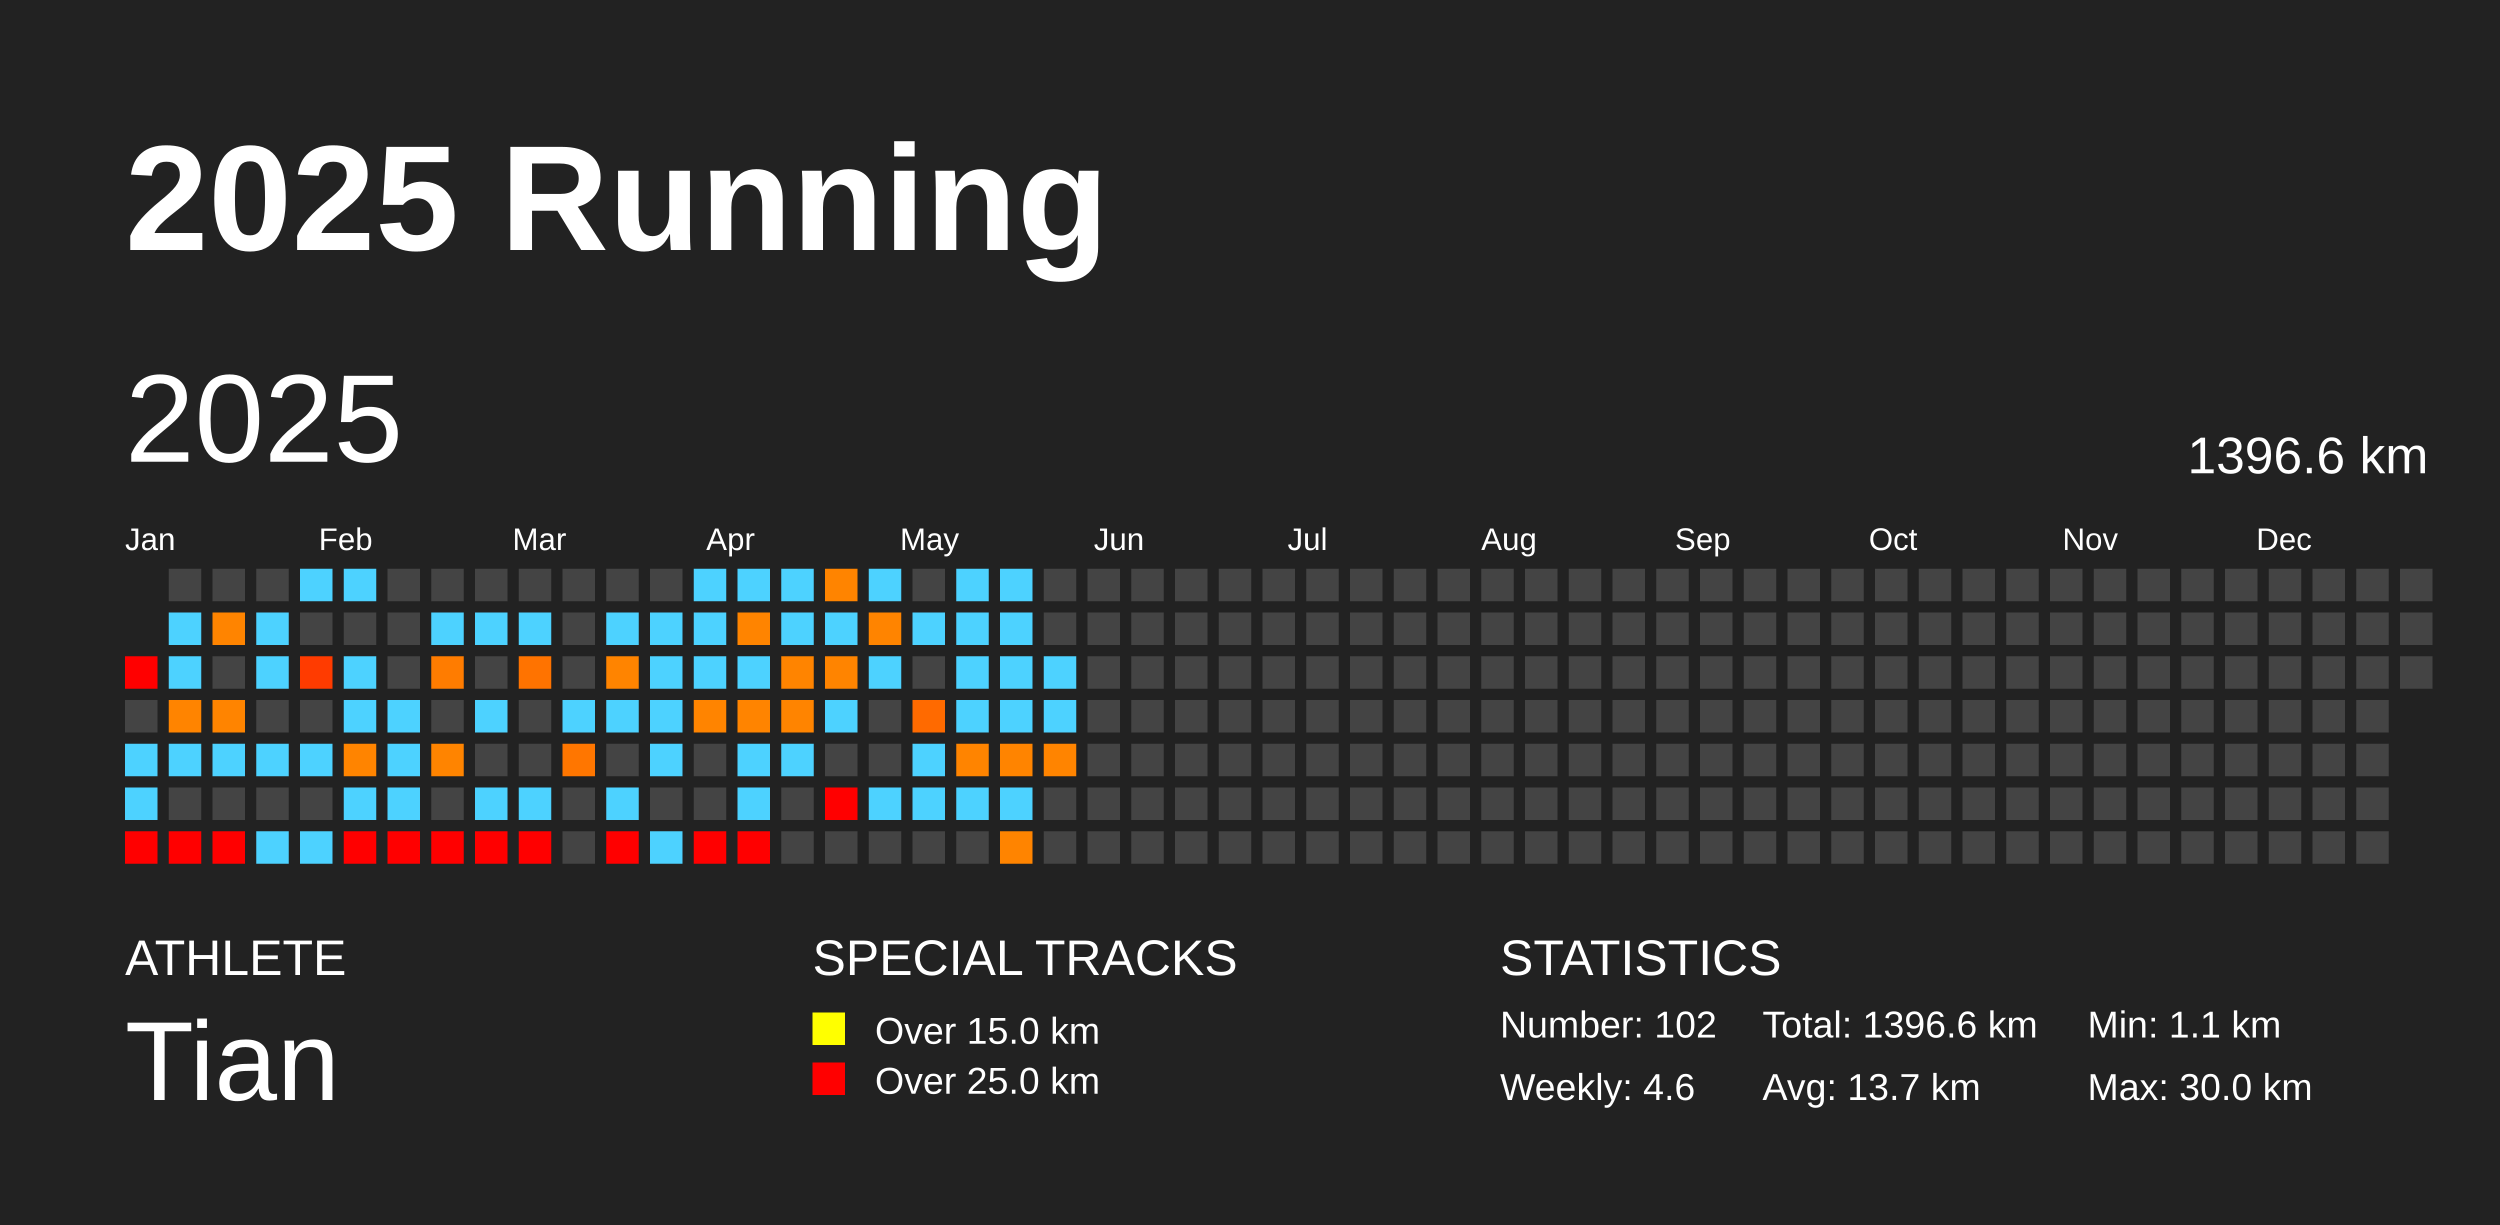
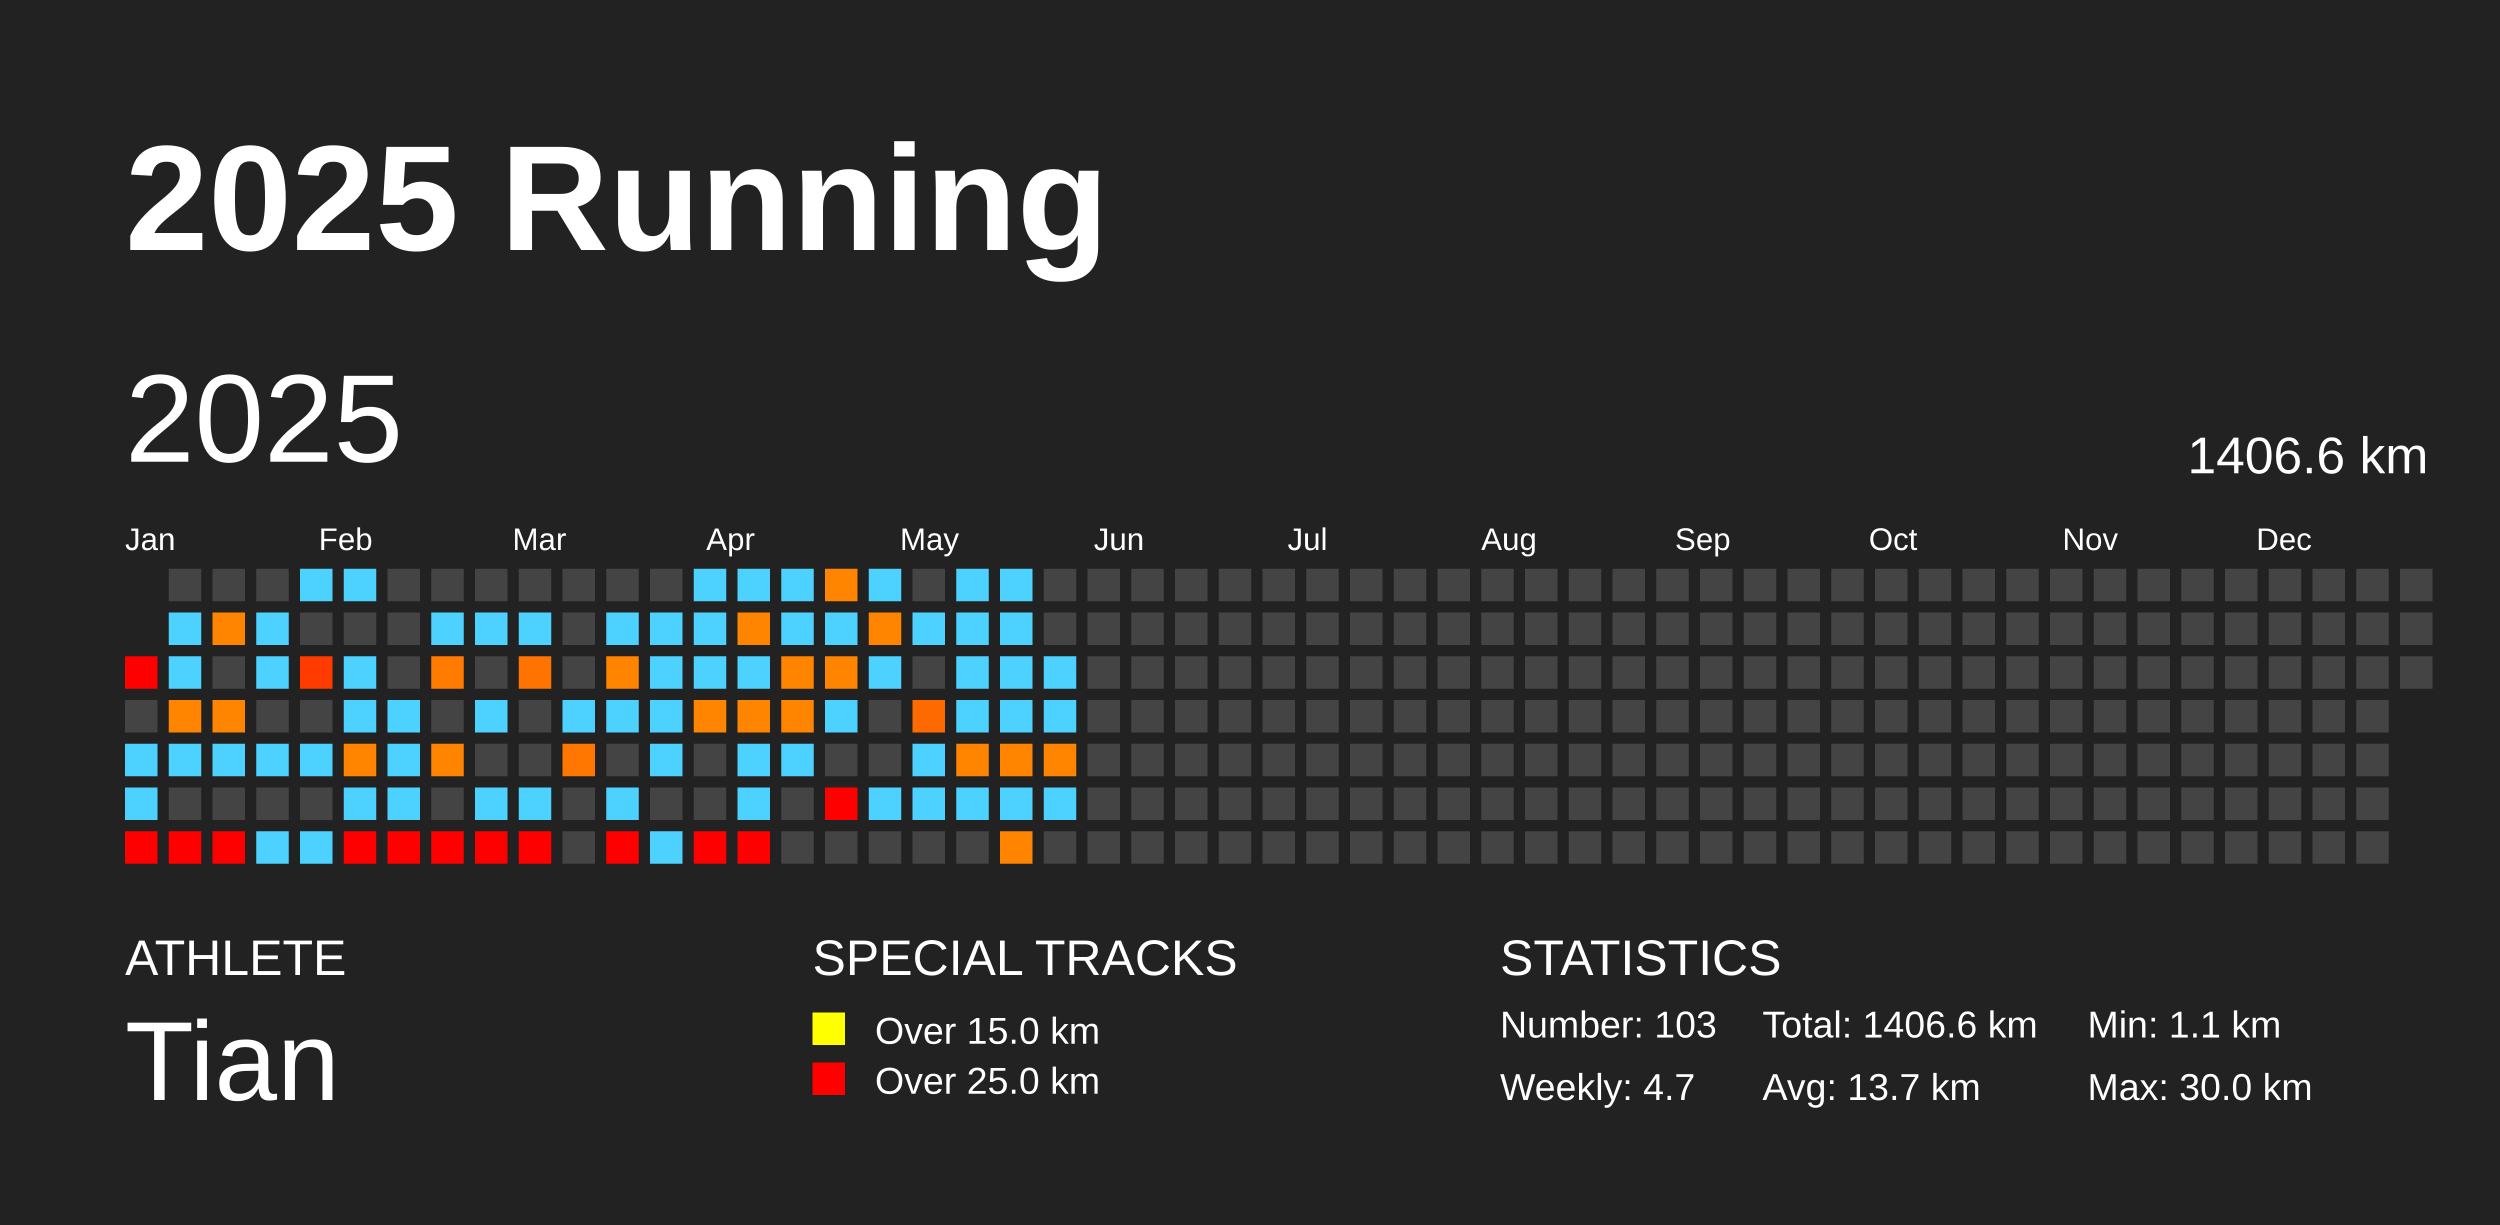
<svg xmlns="http://www.w3.org/2000/svg" baseProfile="full" height="98mm" version="1.1" viewBox="0,0,200,98" width="200mm">
  <defs />
  <rect fill="#222222" height="98" width="200" x="0" y="0" />
  <text fill="#FFFFFF" style="font-size:12px; font-family:Arial; font-weight:bold;" x="10" y="20">2025 Running</text>
  <text fill="#FFFFFF" style="font-size:4px; font-family:Arial" x="10" y="78">ATHLETE</text>
  <text fill="#FFFFFF" style="font-size:9px; font-family:Arial" x="10" y="88">Tian</text>
  <text fill="#FFFFFF" style="font-size:4px; font-family:Arial" x="65" y="78">SPECIAL TRACKS</text>
  <rect fill="yellow" height="2.6" width="2.6" x="65" y="81" />
  <text fill="#FFFFFF" style="font-size:3px; font-family:Arial" x="70" y="83.5">Over 15.0 km</text>
  <rect fill="red" height="2.6" width="2.6" x="65" y="85" />
  <text fill="#FFFFFF" style="font-size:3px; font-family:Arial" x="70" y="87.5">Over 25.0 km</text>
  <text fill="#FFFFFF" style="font-size:4px; font-family:Arial" x="120" y="78">STATISTICS</text>
-   <text fill="#FFFFFF" style="font-size:3px; font-family:Arial" x="120" y="83">Number: 102</text>
-   <text fill="#FFFFFF" style="font-size:3px; font-family:Arial" x="120" y="88">Weekly: 4.6</text>
-   <text fill="#FFFFFF" style="font-size:3px; font-family:Arial" x="141" y="83">Total: 1396.6 km</text>
+   <text fill="#FFFFFF" style="font-size:3px; font-family:Arial" x="120" y="83">Number: 103</text>
+   <text fill="#FFFFFF" style="font-size:3px; font-family:Arial" x="120" y="88">Weekly: 4.7</text>
+   <text fill="#FFFFFF" style="font-size:3px; font-family:Arial" x="141" y="83">Total: 1406.6 km</text>
  <text fill="#FFFFFF" style="font-size:3px; font-family:Arial" x="141" y="88">Avg: 13.7 km</text>
  <text fill="#FFFFFF" style="font-size:3px; font-family:Arial" x="167" y="83">Min: 1.1 km</text>
  <text fill="#FFFFFF" style="font-size:3px; font-family:Arial" x="167" y="88">Max: 30.0 km</text>
  <text dominant-baseline="hanging" fill="#FFFFFF" style="font-size:10.0px; font-family:Arial;" x="10" y="30">2025</text>
-   <text dominant-baseline="hanging" fill="#FFFFFF" style="font-size:4.125px; font-family:Arial;" x="175" y="35">1396.6 km</text>
+   <text dominant-baseline="hanging" fill="#FFFFFF" style="font-size:4.125px; font-family:Arial;" x="175" y="35">1406.6 km</text>
  <text fill="#FFFFFF" style="font-size:2.5px; font-family:Arial" x="10.0" y="44">Jan</text>
  <text fill="#FFFFFF" style="font-size:2.5px; font-family:Arial" x="25.5" y="44">Feb</text>
  <text fill="#FFFFFF" style="font-size:2.5px; font-family:Arial" x="41.0" y="44">Mar</text>
  <text fill="#FFFFFF" style="font-size:2.5px; font-family:Arial" x="56.5" y="44">Apr</text>
  <text fill="#FFFFFF" style="font-size:2.5px; font-family:Arial" x="72.0" y="44">May</text>
  <text fill="#FFFFFF" style="font-size:2.5px; font-family:Arial" x="87.5" y="44">Jun</text>
  <text fill="#FFFFFF" style="font-size:2.5px; font-family:Arial" x="103.0" y="44">Jul</text>
  <text fill="#FFFFFF" style="font-size:2.5px; font-family:Arial" x="118.5" y="44">Aug</text>
  <text fill="#FFFFFF" style="font-size:2.5px; font-family:Arial" x="134.0" y="44">Sep</text>
  <text fill="#FFFFFF" style="font-size:2.5px; font-family:Arial" x="149.5" y="44">Oct</text>
  <text fill="#FFFFFF" style="font-size:2.5px; font-family:Arial" x="165.0" y="44">Nov</text>
  <text fill="#FFFFFF" style="font-size:2.5px; font-family:Arial" x="180.5" y="44">Dec</text>
  <rect fill="red" height="2.6" width="2.6" x="10.0" y="52.5" />
  <rect fill="#444444" height="2.6" width="2.6" x="10.0" y="56.0" />
  <rect fill="#4dd2ff" height="2.6" width="2.6" x="10.0" y="59.5" />
  <rect fill="#4dd2ff" height="2.6" width="2.6" x="10.0" y="63.0" />
  <rect fill="red" height="2.6" width="2.6" x="10.0" y="66.5" />
  <rect fill="#444444" height="2.6" width="2.6" x="13.5" y="45.5" />
  <rect fill="#4dd2ff" height="2.6" width="2.6" x="13.5" y="49.0" />
  <rect fill="#4dd2ff" height="2.6" width="2.6" x="13.5" y="52.5" />
  <rect fill="#ff8400" height="2.6" width="2.6" x="13.5" y="56.0" />
  <rect fill="#4dd2ff" height="2.6" width="2.6" x="13.5" y="59.5" />
  <rect fill="#444444" height="2.6" width="2.6" x="13.5" y="63.0" />
  <rect fill="red" height="2.6" width="2.6" x="13.5" y="66.5" />
  <rect fill="#444444" height="2.6" width="2.6" x="17.0" y="45.5" />
  <rect fill="#ff8400" height="2.6" width="2.6" x="17.0" y="49.0" />
  <rect fill="#444444" height="2.6" width="2.6" x="17.0" y="52.5" />
  <rect fill="#ff8400" height="2.6" width="2.6" x="17.0" y="56.0" />
  <rect fill="#4dd2ff" height="2.6" width="2.6" x="17.0" y="59.5" />
  <rect fill="#444444" height="2.6" width="2.6" x="17.0" y="63.0" />
  <rect fill="red" height="2.6" width="2.6" x="17.0" y="66.5" />
  <rect fill="#444444" height="2.6" width="2.6" x="20.5" y="45.5" />
  <rect fill="#4dd2ff" height="2.6" width="2.6" x="20.5" y="49.0" />
  <rect fill="#4dd2ff" height="2.6" width="2.6" x="20.5" y="52.5" />
  <rect fill="#444444" height="2.6" width="2.6" x="20.5" y="56.0" />
  <rect fill="#4dd2ff" height="2.6" width="2.6" x="20.5" y="59.5" />
  <rect fill="#444444" height="2.6" width="2.6" x="20.5" y="63.0" />
  <rect fill="#4dd2ff" height="2.6" width="2.6" x="20.5" y="66.5" />
  <rect fill="#4dd2ff" height="2.6" width="2.6" x="24.0" y="45.5" />
  <rect fill="#444444" height="2.6" width="2.6" x="24.0" y="49.0" />
  <rect fill="#ff3b00" height="2.6" width="2.6" x="24.0" y="52.5" />
  <rect fill="#444444" height="2.6" width="2.6" x="24.0" y="56.0" />
  <rect fill="#4dd2ff" height="2.6" width="2.6" x="24.0" y="59.5" />
  <rect fill="#444444" height="2.6" width="2.6" x="24.0" y="63.0" />
  <rect fill="#4dd2ff" height="2.6" width="2.6" x="24.0" y="66.5" />
  <rect fill="#4dd2ff" height="2.6" width="2.6" x="27.5" y="45.5" />
  <rect fill="#444444" height="2.6" width="2.6" x="27.5" y="49.0" />
  <rect fill="#4dd2ff" height="2.6" width="2.6" x="27.5" y="52.5" />
  <rect fill="#4dd2ff" height="2.6" width="2.6" x="27.5" y="56.0" />
  <rect fill="#ff8400" height="2.6" width="2.6" x="27.5" y="59.5" />
  <rect fill="#4dd2ff" height="2.6" width="2.6" x="27.5" y="63.0" />
  <rect fill="red" height="2.6" width="2.6" x="27.5" y="66.5" />
  <rect fill="#444444" height="2.6" width="2.6" x="31.0" y="45.5" />
  <rect fill="#444444" height="2.6" width="2.6" x="31.0" y="49.0" />
  <rect fill="#444444" height="2.6" width="2.6" x="31.0" y="52.5" />
  <rect fill="#4dd2ff" height="2.6" width="2.6" x="31.0" y="56.0" />
  <rect fill="#4dd2ff" height="2.6" width="2.6" x="31.0" y="59.5" />
  <rect fill="#4dd2ff" height="2.6" width="2.6" x="31.0" y="63.0" />
  <rect fill="red" height="2.6" width="2.6" x="31.0" y="66.5" />
  <rect fill="#444444" height="2.6" width="2.6" x="34.5" y="45.5" />
  <rect fill="#4dd2ff" height="2.6" width="2.6" x="34.5" y="49.0" />
  <rect fill="#ff7c00" height="2.6" width="2.6" x="34.5" y="52.5" />
  <rect fill="#444444" height="2.6" width="2.6" x="34.5" y="56.0" />
  <rect fill="#ff8400" height="2.6" width="2.6" x="34.5" y="59.5" />
  <rect fill="#444444" height="2.6" width="2.6" x="34.5" y="63.0" />
  <rect fill="red" height="2.6" width="2.6" x="34.5" y="66.5" />
  <rect fill="#444444" height="2.6" width="2.6" x="38.0" y="45.5" />
  <rect fill="#4dd2ff" height="2.6" width="2.6" x="38.0" y="49.0" />
  <rect fill="#444444" height="2.6" width="2.6" x="38.0" y="52.5" />
  <rect fill="#4dd2ff" height="2.6" width="2.6" x="38.0" y="56.0" />
  <rect fill="#444444" height="2.6" width="2.6" x="38.0" y="59.5" />
  <rect fill="#4dd2ff" height="2.6" width="2.6" x="38.0" y="63.0" />
  <rect fill="red" height="2.6" width="2.6" x="38.0" y="66.5" />
  <rect fill="#444444" height="2.6" width="2.6" x="41.5" y="45.5" />
  <rect fill="#4dd2ff" height="2.6" width="2.6" x="41.5" y="49.0" />
  <rect fill="#ff7300" height="2.6" width="2.6" x="41.5" y="52.5" />
  <rect fill="#444444" height="2.6" width="2.6" x="41.5" y="56.0" />
  <rect fill="#444444" height="2.6" width="2.6" x="41.5" y="59.5" />
  <rect fill="#4dd2ff" height="2.6" width="2.6" x="41.5" y="63.0" />
  <rect fill="red" height="2.6" width="2.6" x="41.5" y="66.5" />
  <rect fill="#444444" height="2.6" width="2.6" x="45.0" y="45.5" />
  <rect fill="#444444" height="2.6" width="2.6" x="45.0" y="49.0" />
  <rect fill="#444444" height="2.6" width="2.6" x="45.0" y="52.5" />
  <rect fill="#4dd2ff" height="2.6" width="2.6" x="45.0" y="56.0" />
  <rect fill="#ff7600" height="2.6" width="2.6" x="45.0" y="59.5" />
  <rect fill="#444444" height="2.6" width="2.6" x="45.0" y="63.0" />
  <rect fill="#444444" height="2.6" width="2.6" x="45.0" y="66.5" />
  <rect fill="#444444" height="2.6" width="2.6" x="48.5" y="45.5" />
  <rect fill="#4dd2ff" height="2.6" width="2.6" x="48.5" y="49.0" />
  <rect fill="#ff8400" height="2.6" width="2.6" x="48.5" y="52.5" />
  <rect fill="#4dd2ff" height="2.6" width="2.6" x="48.5" y="56.0" />
  <rect fill="#444444" height="2.6" width="2.6" x="48.5" y="59.5" />
  <rect fill="#4dd2ff" height="2.6" width="2.6" x="48.5" y="63.0" />
  <rect fill="red" height="2.6" width="2.6" x="48.5" y="66.5" />
  <rect fill="#444444" height="2.6" width="2.6" x="52.0" y="45.5" />
  <rect fill="#4dd2ff" height="2.6" width="2.6" x="52.0" y="49.0" />
  <rect fill="#4dd2ff" height="2.6" width="2.6" x="52.0" y="52.5" />
  <rect fill="#4dd2ff" height="2.6" width="2.6" x="52.0" y="56.0" />
  <rect fill="#4dd2ff" height="2.6" width="2.6" x="52.0" y="59.5" />
  <rect fill="#444444" height="2.6" width="2.6" x="52.0" y="63.0" />
  <rect fill="#4dd2ff" height="2.6" width="2.6" x="52.0" y="66.5" />
  <rect fill="#4dd2ff" height="2.6" width="2.6" x="55.5" y="45.5" />
  <rect fill="#4dd2ff" height="2.6" width="2.6" x="55.5" y="49.0" />
  <rect fill="#4dd2ff" height="2.6" width="2.6" x="55.5" y="52.5" />
  <rect fill="#ff8400" height="2.6" width="2.6" x="55.5" y="56.0" />
  <rect fill="#444444" height="2.6" width="2.6" x="55.5" y="59.5" />
  <rect fill="#444444" height="2.6" width="2.6" x="55.5" y="63.0" />
  <rect fill="red" height="2.6" width="2.6" x="55.5" y="66.5" />
  <rect fill="#4dd2ff" height="2.6" width="2.6" x="59.0" y="45.5" />
  <rect fill="#ff8400" height="2.6" width="2.6" x="59.0" y="49.0" />
  <rect fill="#4dd2ff" height="2.6" width="2.6" x="59.0" y="52.5" />
  <rect fill="#ff8400" height="2.6" width="2.6" x="59.0" y="56.0" />
  <rect fill="#4dd2ff" height="2.6" width="2.6" x="59.0" y="59.5" />
  <rect fill="#4dd2ff" height="2.6" width="2.6" x="59.0" y="63.0" />
  <rect fill="red" height="2.6" width="2.6" x="59.0" y="66.5" />
  <rect fill="#4dd2ff" height="2.6" width="2.6" x="62.5" y="45.5" />
  <rect fill="#4dd2ff" height="2.6" width="2.6" x="62.5" y="49.0" />
  <rect fill="#ff8400" height="2.6" width="2.6" x="62.5" y="52.5" />
  <rect fill="#ff8400" height="2.6" width="2.6" x="62.5" y="56.0" />
  <rect fill="#4dd2ff" height="2.6" width="2.6" x="62.5" y="59.5" />
  <rect fill="#444444" height="2.6" width="2.6" x="62.5" y="63.0" />
  <rect fill="#444444" height="2.6" width="2.6" x="62.5" y="66.5" />
  <rect fill="#ff8400" height="2.6" width="2.6" x="66.0" y="45.5" />
  <rect fill="#4dd2ff" height="2.6" width="2.6" x="66.0" y="49.0" />
  <rect fill="#ff8400" height="2.6" width="2.6" x="66.0" y="52.5" />
  <rect fill="#4dd2ff" height="2.6" width="2.6" x="66.0" y="56.0" />
  <rect fill="#444444" height="2.6" width="2.6" x="66.0" y="59.5" />
  <rect fill="red" height="2.6" width="2.6" x="66.0" y="63.0" />
  <rect fill="#444444" height="2.6" width="2.6" x="66.0" y="66.5" />
  <rect fill="#4dd2ff" height="2.6" width="2.6" x="69.5" y="45.5" />
  <rect fill="#ff8400" height="2.6" width="2.6" x="69.5" y="49.0" />
  <rect fill="#4dd2ff" height="2.6" width="2.6" x="69.5" y="52.5" />
  <rect fill="#444444" height="2.6" width="2.6" x="69.5" y="56.0" />
  <rect fill="#444444" height="2.6" width="2.6" x="69.5" y="59.5" />
  <rect fill="#4dd2ff" height="2.6" width="2.6" x="69.5" y="63.0" />
  <rect fill="#444444" height="2.6" width="2.6" x="69.5" y="66.5" />
  <rect fill="#444444" height="2.6" width="2.6" x="73.0" y="45.5" />
  <rect fill="#4dd2ff" height="2.6" width="2.6" x="73.0" y="49.0" />
  <rect fill="#444444" height="2.6" width="2.6" x="73.0" y="52.5" />
  <rect fill="#ff6a00" height="2.6" width="2.6" x="73.0" y="56.0" />
  <rect fill="#4dd2ff" height="2.6" width="2.6" x="73.0" y="59.5" />
  <rect fill="#4dd2ff" height="2.6" width="2.6" x="73.0" y="63.0" />
  <rect fill="#444444" height="2.6" width="2.6" x="73.0" y="66.5" />
  <rect fill="#4dd2ff" height="2.6" width="2.6" x="76.5" y="45.5" />
  <rect fill="#4dd2ff" height="2.6" width="2.6" x="76.5" y="49.0" />
  <rect fill="#4dd2ff" height="2.6" width="2.6" x="76.5" y="52.5" />
  <rect fill="#4dd2ff" height="2.6" width="2.6" x="76.5" y="56.0" />
  <rect fill="#ff8400" height="2.6" width="2.6" x="76.5" y="59.5" />
  <rect fill="#4dd2ff" height="2.6" width="2.6" x="76.5" y="63.0" />
  <rect fill="#444444" height="2.6" width="2.6" x="76.5" y="66.5" />
  <rect fill="#4dd2ff" height="2.6" width="2.6" x="80.0" y="45.5" />
  <rect fill="#4dd2ff" height="2.6" width="2.6" x="80.0" y="49.0" />
  <rect fill="#4dd2ff" height="2.6" width="2.6" x="80.0" y="52.5" />
  <rect fill="#4dd2ff" height="2.6" width="2.6" x="80.0" y="56.0" />
  <rect fill="#ff8400" height="2.6" width="2.6" x="80.0" y="59.5" />
  <rect fill="#4dd2ff" height="2.6" width="2.6" x="80.0" y="63.0" />
  <rect fill="#ff8400" height="2.6" width="2.6" x="80.0" y="66.5" />
  <rect fill="#444444" height="2.6" width="2.6" x="83.5" y="45.5" />
  <rect fill="#444444" height="2.6" width="2.6" x="83.5" y="49.0" />
  <rect fill="#4dd2ff" height="2.6" width="2.6" x="83.5" y="52.5" />
  <rect fill="#4dd2ff" height="2.6" width="2.6" x="83.5" y="56.0" />
  <rect fill="#ff8400" height="2.6" width="2.6" x="83.5" y="59.5" />
-   <rect fill="#444444" height="2.6" width="2.6" x="83.5" y="63.0" />
+   <rect fill="#4dd2ff" height="2.6" width="2.6" x="83.5" y="63.0" />
  <rect fill="#444444" height="2.6" width="2.6" x="83.5" y="66.5" />
  <rect fill="#444444" height="2.6" width="2.6" x="87.0" y="45.5" />
  <rect fill="#444444" height="2.6" width="2.6" x="87.0" y="49.0" />
  <rect fill="#444444" height="2.6" width="2.6" x="87.0" y="52.5" />
  <rect fill="#444444" height="2.6" width="2.6" x="87.0" y="56.0" />
  <rect fill="#444444" height="2.6" width="2.6" x="87.0" y="59.5" />
  <rect fill="#444444" height="2.6" width="2.6" x="87.0" y="63.0" />
  <rect fill="#444444" height="2.6" width="2.6" x="87.0" y="66.5" />
  <rect fill="#444444" height="2.6" width="2.6" x="90.5" y="45.5" />
  <rect fill="#444444" height="2.6" width="2.6" x="90.5" y="49.0" />
  <rect fill="#444444" height="2.6" width="2.6" x="90.5" y="52.5" />
  <rect fill="#444444" height="2.6" width="2.6" x="90.5" y="56.0" />
  <rect fill="#444444" height="2.6" width="2.6" x="90.5" y="59.5" />
  <rect fill="#444444" height="2.6" width="2.6" x="90.5" y="63.0" />
  <rect fill="#444444" height="2.6" width="2.6" x="90.5" y="66.5" />
  <rect fill="#444444" height="2.6" width="2.6" x="94.0" y="45.5" />
  <rect fill="#444444" height="2.6" width="2.6" x="94.0" y="49.0" />
  <rect fill="#444444" height="2.6" width="2.6" x="94.0" y="52.5" />
  <rect fill="#444444" height="2.6" width="2.6" x="94.0" y="56.0" />
  <rect fill="#444444" height="2.6" width="2.6" x="94.0" y="59.5" />
  <rect fill="#444444" height="2.6" width="2.6" x="94.0" y="63.0" />
  <rect fill="#444444" height="2.6" width="2.6" x="94.0" y="66.5" />
  <rect fill="#444444" height="2.6" width="2.6" x="97.5" y="45.5" />
  <rect fill="#444444" height="2.6" width="2.6" x="97.5" y="49.0" />
  <rect fill="#444444" height="2.6" width="2.6" x="97.5" y="52.5" />
  <rect fill="#444444" height="2.6" width="2.6" x="97.5" y="56.0" />
  <rect fill="#444444" height="2.6" width="2.6" x="97.5" y="59.5" />
  <rect fill="#444444" height="2.6" width="2.6" x="97.5" y="63.0" />
  <rect fill="#444444" height="2.6" width="2.6" x="97.5" y="66.5" />
  <rect fill="#444444" height="2.6" width="2.6" x="101.0" y="45.5" />
  <rect fill="#444444" height="2.6" width="2.6" x="101.0" y="49.0" />
  <rect fill="#444444" height="2.6" width="2.6" x="101.0" y="52.5" />
  <rect fill="#444444" height="2.6" width="2.6" x="101.0" y="56.0" />
  <rect fill="#444444" height="2.6" width="2.6" x="101.0" y="59.5" />
  <rect fill="#444444" height="2.6" width="2.6" x="101.0" y="63.0" />
  <rect fill="#444444" height="2.6" width="2.6" x="101.0" y="66.5" />
  <rect fill="#444444" height="2.6" width="2.6" x="104.5" y="45.5" />
  <rect fill="#444444" height="2.6" width="2.6" x="104.5" y="49.0" />
  <rect fill="#444444" height="2.6" width="2.6" x="104.5" y="52.5" />
  <rect fill="#444444" height="2.6" width="2.6" x="104.5" y="56.0" />
  <rect fill="#444444" height="2.6" width="2.6" x="104.5" y="59.5" />
  <rect fill="#444444" height="2.6" width="2.6" x="104.5" y="63.0" />
  <rect fill="#444444" height="2.6" width="2.6" x="104.5" y="66.5" />
  <rect fill="#444444" height="2.6" width="2.6" x="108.0" y="45.5" />
  <rect fill="#444444" height="2.6" width="2.6" x="108.0" y="49.0" />
  <rect fill="#444444" height="2.6" width="2.6" x="108.0" y="52.5" />
  <rect fill="#444444" height="2.6" width="2.6" x="108.0" y="56.0" />
  <rect fill="#444444" height="2.6" width="2.6" x="108.0" y="59.5" />
  <rect fill="#444444" height="2.6" width="2.6" x="108.0" y="63.0" />
  <rect fill="#444444" height="2.6" width="2.6" x="108.0" y="66.5" />
  <rect fill="#444444" height="2.6" width="2.6" x="111.5" y="45.5" />
  <rect fill="#444444" height="2.6" width="2.6" x="111.5" y="49.0" />
  <rect fill="#444444" height="2.6" width="2.6" x="111.5" y="52.5" />
  <rect fill="#444444" height="2.6" width="2.6" x="111.5" y="56.0" />
  <rect fill="#444444" height="2.6" width="2.6" x="111.5" y="59.5" />
  <rect fill="#444444" height="2.6" width="2.6" x="111.5" y="63.0" />
  <rect fill="#444444" height="2.6" width="2.6" x="111.5" y="66.5" />
  <rect fill="#444444" height="2.6" width="2.6" x="115.0" y="45.5" />
  <rect fill="#444444" height="2.6" width="2.6" x="115.0" y="49.0" />
  <rect fill="#444444" height="2.6" width="2.6" x="115.0" y="52.5" />
  <rect fill="#444444" height="2.6" width="2.6" x="115.0" y="56.0" />
  <rect fill="#444444" height="2.6" width="2.6" x="115.0" y="59.5" />
  <rect fill="#444444" height="2.6" width="2.6" x="115.0" y="63.0" />
  <rect fill="#444444" height="2.6" width="2.6" x="115.0" y="66.5" />
  <rect fill="#444444" height="2.6" width="2.6" x="118.5" y="45.5" />
  <rect fill="#444444" height="2.6" width="2.6" x="118.5" y="49.0" />
  <rect fill="#444444" height="2.6" width="2.6" x="118.5" y="52.5" />
  <rect fill="#444444" height="2.6" width="2.6" x="118.5" y="56.0" />
  <rect fill="#444444" height="2.6" width="2.6" x="118.5" y="59.5" />
  <rect fill="#444444" height="2.6" width="2.6" x="118.5" y="63.0" />
  <rect fill="#444444" height="2.6" width="2.6" x="118.5" y="66.5" />
  <rect fill="#444444" height="2.6" width="2.6" x="122.0" y="45.5" />
  <rect fill="#444444" height="2.6" width="2.6" x="122.0" y="49.0" />
  <rect fill="#444444" height="2.6" width="2.6" x="122.0" y="52.5" />
  <rect fill="#444444" height="2.6" width="2.6" x="122.0" y="56.0" />
  <rect fill="#444444" height="2.6" width="2.6" x="122.0" y="59.5" />
  <rect fill="#444444" height="2.6" width="2.6" x="122.0" y="63.0" />
  <rect fill="#444444" height="2.6" width="2.6" x="122.0" y="66.5" />
  <rect fill="#444444" height="2.6" width="2.6" x="125.5" y="45.5" />
  <rect fill="#444444" height="2.6" width="2.6" x="125.5" y="49.0" />
  <rect fill="#444444" height="2.6" width="2.6" x="125.5" y="52.5" />
  <rect fill="#444444" height="2.6" width="2.6" x="125.5" y="56.0" />
  <rect fill="#444444" height="2.6" width="2.6" x="125.5" y="59.5" />
  <rect fill="#444444" height="2.6" width="2.6" x="125.5" y="63.0" />
  <rect fill="#444444" height="2.6" width="2.6" x="125.5" y="66.5" />
  <rect fill="#444444" height="2.6" width="2.6" x="129.0" y="45.5" />
  <rect fill="#444444" height="2.6" width="2.6" x="129.0" y="49.0" />
  <rect fill="#444444" height="2.6" width="2.6" x="129.0" y="52.5" />
  <rect fill="#444444" height="2.6" width="2.6" x="129.0" y="56.0" />
  <rect fill="#444444" height="2.6" width="2.6" x="129.0" y="59.5" />
  <rect fill="#444444" height="2.6" width="2.6" x="129.0" y="63.0" />
  <rect fill="#444444" height="2.6" width="2.6" x="129.0" y="66.5" />
  <rect fill="#444444" height="2.6" width="2.6" x="132.5" y="45.5" />
  <rect fill="#444444" height="2.6" width="2.6" x="132.5" y="49.0" />
  <rect fill="#444444" height="2.6" width="2.6" x="132.5" y="52.5" />
  <rect fill="#444444" height="2.6" width="2.6" x="132.5" y="56.0" />
  <rect fill="#444444" height="2.6" width="2.6" x="132.5" y="59.5" />
  <rect fill="#444444" height="2.6" width="2.6" x="132.5" y="63.0" />
  <rect fill="#444444" height="2.6" width="2.6" x="132.5" y="66.5" />
  <rect fill="#444444" height="2.6" width="2.6" x="136.0" y="45.5" />
  <rect fill="#444444" height="2.6" width="2.6" x="136.0" y="49.0" />
  <rect fill="#444444" height="2.6" width="2.6" x="136.0" y="52.5" />
  <rect fill="#444444" height="2.6" width="2.6" x="136.0" y="56.0" />
  <rect fill="#444444" height="2.6" width="2.6" x="136.0" y="59.5" />
  <rect fill="#444444" height="2.6" width="2.6" x="136.0" y="63.0" />
  <rect fill="#444444" height="2.6" width="2.6" x="136.0" y="66.5" />
  <rect fill="#444444" height="2.6" width="2.6" x="139.5" y="45.5" />
  <rect fill="#444444" height="2.6" width="2.6" x="139.5" y="49.0" />
  <rect fill="#444444" height="2.6" width="2.6" x="139.5" y="52.5" />
  <rect fill="#444444" height="2.6" width="2.6" x="139.5" y="56.0" />
  <rect fill="#444444" height="2.6" width="2.6" x="139.5" y="59.5" />
  <rect fill="#444444" height="2.6" width="2.6" x="139.5" y="63.0" />
  <rect fill="#444444" height="2.6" width="2.6" x="139.5" y="66.5" />
  <rect fill="#444444" height="2.6" width="2.6" x="143.0" y="45.5" />
  <rect fill="#444444" height="2.6" width="2.6" x="143.0" y="49.0" />
  <rect fill="#444444" height="2.6" width="2.6" x="143.0" y="52.5" />
  <rect fill="#444444" height="2.6" width="2.6" x="143.0" y="56.0" />
  <rect fill="#444444" height="2.6" width="2.6" x="143.0" y="59.5" />
  <rect fill="#444444" height="2.6" width="2.6" x="143.0" y="63.0" />
  <rect fill="#444444" height="2.6" width="2.6" x="143.0" y="66.5" />
  <rect fill="#444444" height="2.6" width="2.6" x="146.5" y="45.5" />
  <rect fill="#444444" height="2.6" width="2.6" x="146.5" y="49.0" />
  <rect fill="#444444" height="2.6" width="2.6" x="146.5" y="52.5" />
  <rect fill="#444444" height="2.6" width="2.6" x="146.5" y="56.0" />
  <rect fill="#444444" height="2.6" width="2.6" x="146.5" y="59.5" />
  <rect fill="#444444" height="2.6" width="2.6" x="146.5" y="63.0" />
  <rect fill="#444444" height="2.6" width="2.6" x="146.5" y="66.5" />
  <rect fill="#444444" height="2.6" width="2.6" x="150.0" y="45.5" />
  <rect fill="#444444" height="2.6" width="2.6" x="150.0" y="49.0" />
  <rect fill="#444444" height="2.6" width="2.6" x="150.0" y="52.5" />
  <rect fill="#444444" height="2.6" width="2.6" x="150.0" y="56.0" />
  <rect fill="#444444" height="2.6" width="2.6" x="150.0" y="59.5" />
  <rect fill="#444444" height="2.6" width="2.6" x="150.0" y="63.0" />
  <rect fill="#444444" height="2.6" width="2.6" x="150.0" y="66.5" />
  <rect fill="#444444" height="2.6" width="2.6" x="153.5" y="45.5" />
  <rect fill="#444444" height="2.6" width="2.6" x="153.5" y="49.0" />
  <rect fill="#444444" height="2.6" width="2.6" x="153.5" y="52.5" />
  <rect fill="#444444" height="2.6" width="2.6" x="153.5" y="56.0" />
  <rect fill="#444444" height="2.6" width="2.6" x="153.5" y="59.5" />
  <rect fill="#444444" height="2.6" width="2.6" x="153.5" y="63.0" />
  <rect fill="#444444" height="2.6" width="2.6" x="153.5" y="66.5" />
  <rect fill="#444444" height="2.6" width="2.6" x="157.0" y="45.5" />
  <rect fill="#444444" height="2.6" width="2.6" x="157.0" y="49.0" />
  <rect fill="#444444" height="2.6" width="2.6" x="157.0" y="52.5" />
  <rect fill="#444444" height="2.6" width="2.6" x="157.0" y="56.0" />
  <rect fill="#444444" height="2.6" width="2.6" x="157.0" y="59.5" />
  <rect fill="#444444" height="2.6" width="2.6" x="157.0" y="63.0" />
  <rect fill="#444444" height="2.6" width="2.6" x="157.0" y="66.5" />
  <rect fill="#444444" height="2.6" width="2.6" x="160.5" y="45.5" />
  <rect fill="#444444" height="2.6" width="2.6" x="160.5" y="49.0" />
  <rect fill="#444444" height="2.6" width="2.6" x="160.5" y="52.5" />
  <rect fill="#444444" height="2.6" width="2.6" x="160.5" y="56.0" />
  <rect fill="#444444" height="2.6" width="2.6" x="160.5" y="59.5" />
  <rect fill="#444444" height="2.6" width="2.6" x="160.5" y="63.0" />
  <rect fill="#444444" height="2.6" width="2.6" x="160.5" y="66.5" />
  <rect fill="#444444" height="2.6" width="2.6" x="164.0" y="45.5" />
  <rect fill="#444444" height="2.6" width="2.6" x="164.0" y="49.0" />
  <rect fill="#444444" height="2.6" width="2.6" x="164.0" y="52.5" />
  <rect fill="#444444" height="2.6" width="2.6" x="164.0" y="56.0" />
  <rect fill="#444444" height="2.6" width="2.6" x="164.0" y="59.5" />
  <rect fill="#444444" height="2.6" width="2.6" x="164.0" y="63.0" />
  <rect fill="#444444" height="2.6" width="2.6" x="164.0" y="66.5" />
  <rect fill="#444444" height="2.6" width="2.6" x="167.5" y="45.5" />
  <rect fill="#444444" height="2.6" width="2.6" x="167.5" y="49.0" />
  <rect fill="#444444" height="2.6" width="2.6" x="167.5" y="52.5" />
  <rect fill="#444444" height="2.6" width="2.6" x="167.5" y="56.0" />
  <rect fill="#444444" height="2.6" width="2.6" x="167.5" y="59.5" />
  <rect fill="#444444" height="2.6" width="2.6" x="167.5" y="63.0" />
  <rect fill="#444444" height="2.6" width="2.6" x="167.5" y="66.5" />
  <rect fill="#444444" height="2.6" width="2.6" x="171.0" y="45.5" />
  <rect fill="#444444" height="2.6" width="2.6" x="171.0" y="49.0" />
  <rect fill="#444444" height="2.6" width="2.6" x="171.0" y="52.5" />
  <rect fill="#444444" height="2.6" width="2.6" x="171.0" y="56.0" />
  <rect fill="#444444" height="2.6" width="2.6" x="171.0" y="59.5" />
  <rect fill="#444444" height="2.6" width="2.6" x="171.0" y="63.0" />
  <rect fill="#444444" height="2.6" width="2.6" x="171.0" y="66.5" />
  <rect fill="#444444" height="2.6" width="2.6" x="174.5" y="45.5" />
  <rect fill="#444444" height="2.6" width="2.6" x="174.5" y="49.0" />
  <rect fill="#444444" height="2.6" width="2.6" x="174.5" y="52.5" />
  <rect fill="#444444" height="2.6" width="2.6" x="174.5" y="56.0" />
  <rect fill="#444444" height="2.6" width="2.6" x="174.5" y="59.5" />
  <rect fill="#444444" height="2.6" width="2.6" x="174.5" y="63.0" />
  <rect fill="#444444" height="2.6" width="2.6" x="174.5" y="66.5" />
  <rect fill="#444444" height="2.6" width="2.6" x="178.0" y="45.5" />
  <rect fill="#444444" height="2.6" width="2.6" x="178.0" y="49.0" />
  <rect fill="#444444" height="2.6" width="2.6" x="178.0" y="52.5" />
  <rect fill="#444444" height="2.6" width="2.6" x="178.0" y="56.0" />
  <rect fill="#444444" height="2.6" width="2.6" x="178.0" y="59.5" />
  <rect fill="#444444" height="2.6" width="2.6" x="178.0" y="63.0" />
  <rect fill="#444444" height="2.6" width="2.6" x="178.0" y="66.5" />
  <rect fill="#444444" height="2.6" width="2.6" x="181.5" y="45.5" />
  <rect fill="#444444" height="2.6" width="2.6" x="181.5" y="49.0" />
  <rect fill="#444444" height="2.6" width="2.6" x="181.5" y="52.5" />
  <rect fill="#444444" height="2.6" width="2.6" x="181.5" y="56.0" />
  <rect fill="#444444" height="2.6" width="2.6" x="181.5" y="59.5" />
  <rect fill="#444444" height="2.6" width="2.6" x="181.5" y="63.0" />
  <rect fill="#444444" height="2.6" width="2.6" x="181.5" y="66.5" />
  <rect fill="#444444" height="2.6" width="2.6" x="185.0" y="45.5" />
  <rect fill="#444444" height="2.6" width="2.6" x="185.0" y="49.0" />
  <rect fill="#444444" height="2.6" width="2.6" x="185.0" y="52.5" />
  <rect fill="#444444" height="2.6" width="2.6" x="185.0" y="56.0" />
  <rect fill="#444444" height="2.6" width="2.6" x="185.0" y="59.5" />
  <rect fill="#444444" height="2.6" width="2.6" x="185.0" y="63.0" />
  <rect fill="#444444" height="2.6" width="2.6" x="185.0" y="66.5" />
  <rect fill="#444444" height="2.6" width="2.6" x="188.5" y="45.5" />
  <rect fill="#444444" height="2.6" width="2.6" x="188.5" y="49.0" />
  <rect fill="#444444" height="2.6" width="2.6" x="188.5" y="52.5" />
  <rect fill="#444444" height="2.6" width="2.6" x="188.5" y="56.0" />
  <rect fill="#444444" height="2.6" width="2.6" x="188.5" y="59.5" />
  <rect fill="#444444" height="2.6" width="2.6" x="188.5" y="63.0" />
  <rect fill="#444444" height="2.6" width="2.6" x="188.5" y="66.5" />
  <rect fill="#444444" height="2.6" width="2.6" x="192.0" y="45.5" />
  <rect fill="#444444" height="2.6" width="2.6" x="192.0" y="49.0" />
  <rect fill="#444444" height="2.6" width="2.6" x="192.0" y="52.5" />
</svg>
